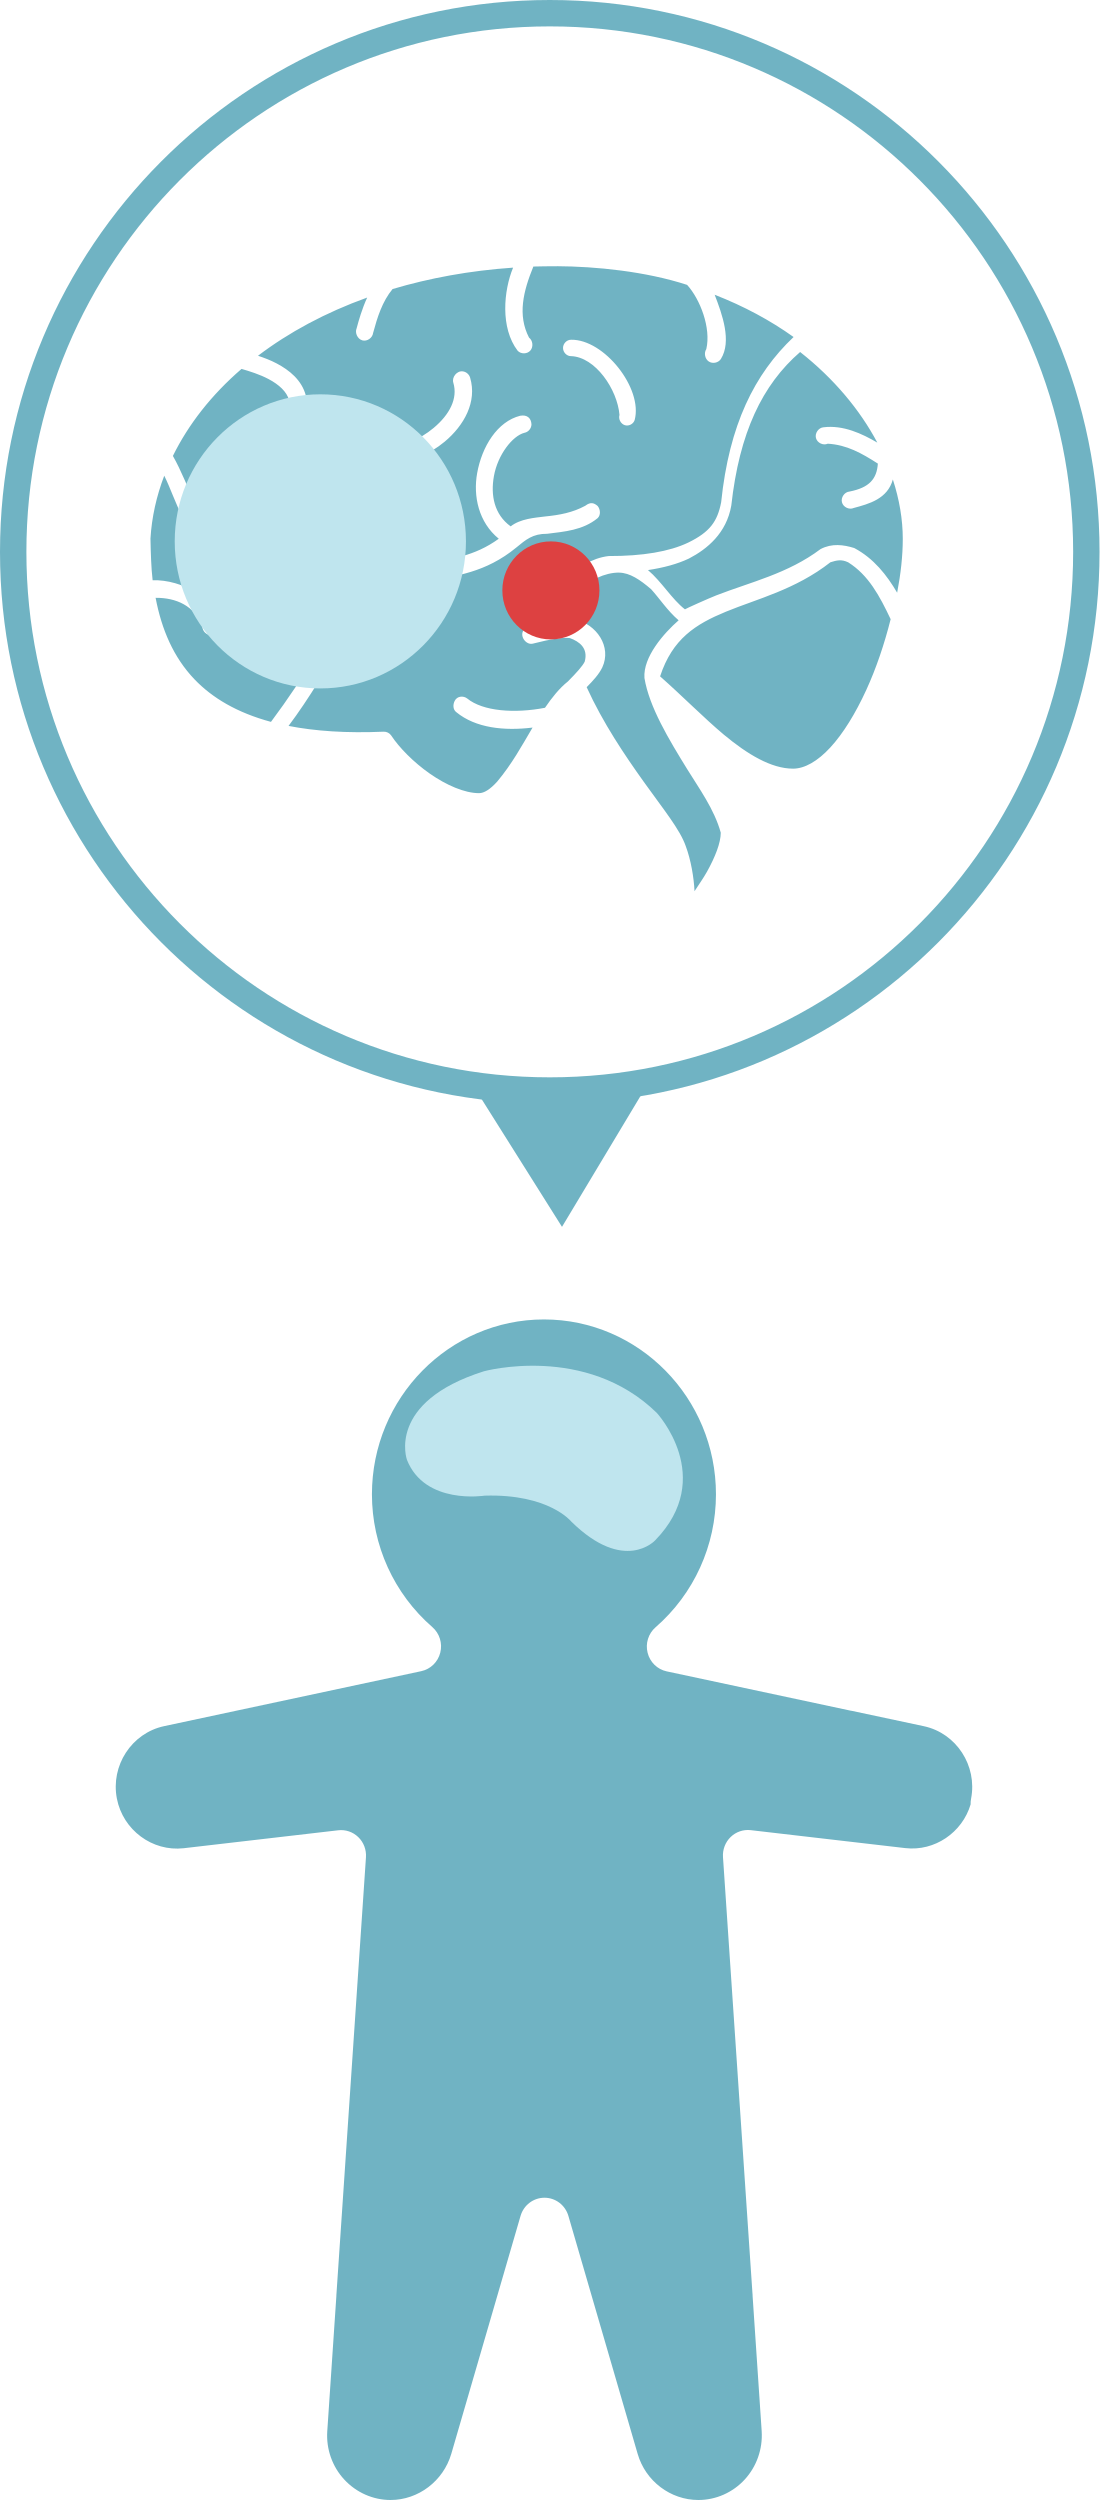
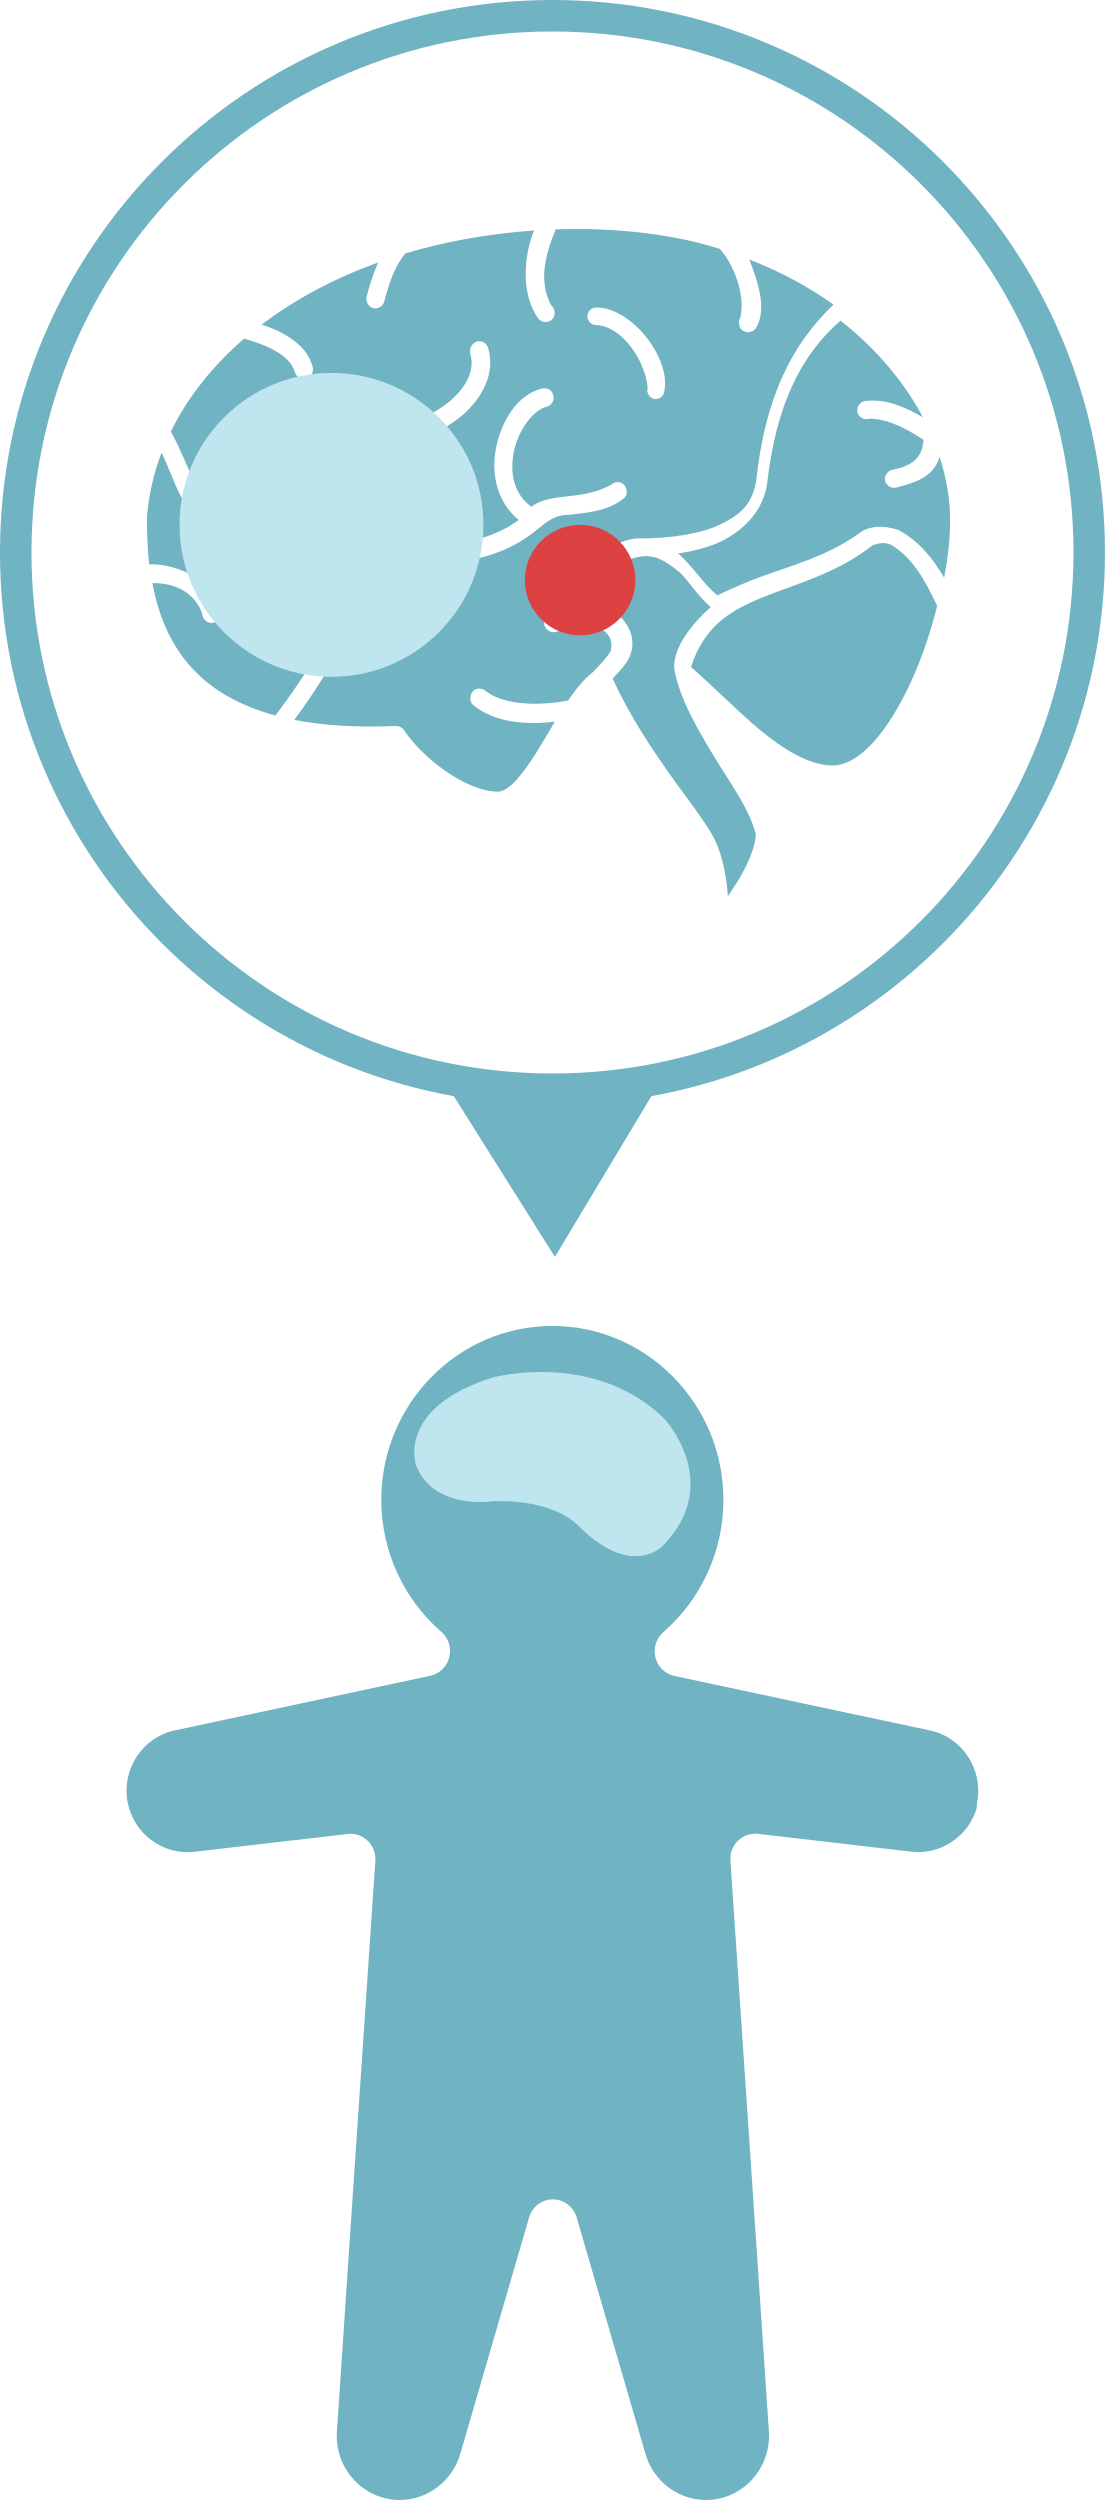
- <svg xmlns="http://www.w3.org/2000/svg" width="95px" height="216px" viewBox="0 0 95 216" version="1.1">
+ <svg xmlns="http://www.w3.org/2000/svg" width="80px" height="181px" viewBox="0 0 80 181" version="1.1">
  <g id="Bio4Community-Design-v2-forZeplin" stroke="none" stroke-width="1" fill="none" fill-rule="evenodd">
-     <g id="Bio4Community-Design-v2" transform="translate(-321, -1671)">
+     <g id="Bio4Community-Design-v2" transform="translate(-321, -1675)">
      <g id="Gingerperson-&amp;-Magnify-Assets" transform="translate(92, 1607)">
-         <g id="personBrainPrefrontalCortex" transform="translate(229, 64)">
-           <rect id="Rectangle" x="0" y="0" width="95" height="216" />
-           <g id="Gingerbread-Person" transform="translate(10, 114)">
-             <path d="M39.109,77.453 L45.096,98.023 C45.774,100.366 47.931,102 50.342,102 C51.853,102 53.31,101.356 54.341,100.233 C55.374,99.111 55.908,97.588 55.809,96.054 L55.027,84.411 C55.023,84.362 55.022,84.312 55.022,84.262 L55.022,84.247 C55.018,84.212 55.014,84.177 55.012,84.142 L52.466,46.452 C52.423,45.803 52.665,45.168 53.127,44.718 C53.59,44.269 54.226,44.053 54.86,44.125 L68.225,45.677 C70.755,45.967 73.136,44.336 73.861,41.901 C73.856,41.737 73.869,41.572 73.901,41.407 C74.455,38.556 72.627,35.748 69.826,35.145 L63.619,33.822 C63.572,33.816 63.526,33.808 63.483,33.799 L47.598,30.405 C46.795,30.233 46.157,29.612 45.954,28.803 C45.75,27.995 46.017,27.139 46.64,26.597 C49.957,23.711 51.859,19.524 51.859,15.11 C51.859,6.778 45.192,0 36.997,0 C28.802,0 22.135,6.778 22.135,15.11 C22.135,19.514 24.037,23.695 27.354,26.581 C27.978,27.124 28.244,27.98 28.04,28.789 C27.837,29.597 27.199,30.218 26.396,30.389 L4.176,35.14 C1.373,35.741 -0.456,38.55 0.099,41.402 C0.626,44.113 3.157,45.993 5.865,45.687 L19.224,44.136 C19.86,44.061 20.495,44.279 20.958,44.729 C21.421,45.178 21.662,45.813 21.619,46.462 L19.076,84.111 C19.073,84.171 19.069,84.23 19.063,84.29 C19.063,84.334 19.061,84.378 19.059,84.422 L18.275,96.07 C18.176,97.599 18.709,99.116 19.738,100.226 C20.777,101.355 22.236,102 23.743,102 C26.143,102 28.301,100.362 28.99,98.016 L34.976,77.453 C35.247,76.522 36.088,75.884 37.043,75.884 C37.997,75.884 38.838,76.522 39.109,77.453 Z" id="Path" fill="#70B3C3" />
-             <path d="M46.609,19.083 C46.609,19.083 43.959,21.984 39.361,17.466 C39.361,17.466 37.45,15.059 31.88,15.224 C31.88,15.224 26.713,16.049 25.161,12.131 C25.161,12.131 23.359,7.147 31.814,4.477 C31.814,4.477 40.605,2.069 46.744,8.071 C46.744,8.071 51.909,13.642 46.608,19.083 L46.609,19.083 Z" id="Path" fill="#BFE5EE" />
+         <g id="personBrainPrefrontalCortex" transform="translate(229, 68)">
+           <rect id="Rectangle" x="0" y="0" width="80" height="181" />
+           <g id="Gingerbread-Person" transform="translate(9.16, 96)">
+             <path d="M32.591,64.544 L37.58,81.686 C38.145,83.638 39.942,85 41.952,85 C43.211,85 44.425,84.463 45.284,83.528 C46.145,82.592 46.59,81.324 46.508,80.045 L45.856,70.343 C45.853,70.301 45.851,70.26 45.851,70.218 L45.851,70.206 C45.848,70.177 45.845,70.148 45.843,70.118 L43.722,38.71 C43.685,38.169 43.887,37.64 44.273,37.265 C44.658,36.891 45.188,36.711 45.717,36.771 L56.854,38.064 C58.963,38.306 60.947,36.946 61.551,34.918 C61.547,34.781 61.557,34.643 61.584,34.506 C62.046,32.13 60.523,29.79 58.188,29.288 L53.016,28.185 C52.977,28.18 52.939,28.173 52.903,28.166 L39.665,25.337 C38.996,25.194 38.464,24.677 38.295,24.003 C38.125,23.329 38.347,22.616 38.867,22.164 C41.631,19.759 43.216,16.27 43.216,12.592 C43.216,5.649 37.66,0 30.831,0 C24.002,0 18.446,5.649 18.446,12.592 C18.446,16.262 20.031,19.746 22.795,22.151 C23.315,22.603 23.537,23.317 23.367,23.99 C23.198,24.664 22.666,25.181 21.996,25.325 L3.48,29.283 C1.145,29.784 -0.38,32.125 0.083,34.501 C0.521,36.761 2.631,38.328 4.887,38.072 L16.02,36.78 C16.55,36.718 17.079,36.899 17.465,37.274 C17.85,37.648 18.052,38.178 18.016,38.718 L15.896,70.093 C15.894,70.142 15.891,70.192 15.886,70.241 C15.886,70.278 15.884,70.315 15.882,70.351 L15.23,80.059 C15.147,81.332 15.591,82.596 16.448,83.522 C17.314,84.463 18.53,85 19.786,85 C21.786,85 23.584,83.635 24.159,81.68 L29.147,64.544 C29.373,63.768 30.073,63.236 30.869,63.236 C31.664,63.236 32.365,63.768 32.591,64.544 Z" id="Path" fill="#70B3C3" />
+             <path d="M38.841,15.903 C38.841,15.903 36.632,18.32 32.801,14.555 C32.801,14.555 31.208,12.549 26.567,12.687 C26.567,12.687 22.261,13.374 20.968,10.109 C20.968,10.109 19.466,5.955 26.511,3.731 C26.511,3.731 33.837,1.724 38.953,6.726 C38.953,6.726 43.258,11.369 38.84,15.902 L38.841,15.903 Z" id="Path" fill="#BFE5EE" />
          </g>
-           <g id="brainBubble_popup">
-             <g id="bubble">
-               <ellipse id="Oval-Copy-10" stroke="#70B3C3" stroke-width="2.28" cx="47.5" cy="47.681" rx="46.36" ry="46.541" />
-               <polygon id="Path-9" fill="#70B3C3" points="40.809 93.688 48.556 106 55.944 93.688" />
+           <g id="brainBubble_popup" transform="translate(0, 0)">
+             <g id="bubble" transform="translate(32.43, 78.6883)" fill="#70B3C3">
+               <polygon id="Path-9" points="0 0 7.746 12.312 15.135 0" />
            </g>
-             <g id="brain" transform="translate(13, 23)">
-               <path d="M29.887,0.006 C30.572,0.006 31.249,0.006 31.918,0.029 C32.79,2.168 33.301,4.221 32.291,6.171 C31.959,6.419 31.903,6.972 32.175,7.285 C32.446,7.601 32.986,7.61 33.272,7.308 C34.786,5.332 34.489,2.112 33.669,0.124 C37.41,0.381 40.903,1.028 44.082,1.973 C44.972,3.046 45.404,4.431 45.763,5.766 C45.815,6.198 46.285,6.523 46.696,6.407 C47.108,6.292 47.359,5.76 47.187,5.365 C47.006,4.688 46.726,3.695 46.276,2.709 C49.88,4.006 53.058,5.722 55.708,7.737 C55.191,7.911 54.631,8.118 54.097,8.401 C53.009,8.974 51.929,9.834 51.576,11.175 C51.471,11.559 51.733,11.994 52.113,12.1 C52.492,12.206 52.918,11.964 53.023,11.577 C53.216,10.847 53.896,10.227 54.798,9.751 C55.568,9.344 56.429,9.078 57.132,8.874 C59.724,11.11 61.72,13.663 63.062,16.392 C61.6,18.954 60.999,22.076 58.65,23.364 C57.599,23.931 56.023,24.487 53.63,25.048 C53.245,25.134 52.962,25.583 53.047,25.973 C53.131,26.363 53.572,26.629 53.957,26.543 C56.42,25.967 58.113,25.382 59.35,24.717 C62.114,23.355 62.729,20.256 63.809,18.1 C64.481,19.861 64.889,21.683 65,23.53 C64.974,24.779 64.939,26.061 64.813,27.134 C62.301,27.042 59.09,28.797 59.023,31.119 C59.018,31.521 59.376,31.878 59.77,31.878 C60.164,31.878 60.523,31.521 60.518,31.119 C61.183,29.329 62.794,28.637 64.556,28.652 C64.037,31.382 63.013,33.795 61.195,35.695 C59.657,37.302 57.52,38.578 54.588,39.37 C48.585,31.322 45.92,24.475 46.299,17.22 C47.376,17.119 48.544,17.19 49.498,17.432 C50.175,17.604 50.741,17.864 51.085,18.144 C51.43,18.425 51.552,18.658 51.552,18.974 C51.546,19.376 51.905,19.734 52.299,19.734 C52.693,19.734 53.052,19.376 53.046,18.974 C53.046,18.153 52.609,17.438 52.019,16.96 C51.43,16.481 50.689,16.171 49.871,15.964 C49.054,15.757 48.152,15.633 47.257,15.633 C46.469,15.633 45.681,15.731 44.945,15.893 C43.439,15.725 41.75,14.992 40.533,13.973 C39.141,12.809 38.435,11.421 38.829,10.082 C38.992,9.592 38.516,9.01 38.011,9.087 C37.72,9.122 37.463,9.347 37.381,9.633 C36.762,11.728 37.912,13.766 39.576,15.158 C40.895,16.262 42.584,16.957 44.268,17.22 C44.405,17.367 44.604,17.456 44.805,17.456 C44.607,20.921 45.255,24.478 46.509,27.961 C44.694,26.573 42.908,26.035 41.233,25.707 C39.021,25.276 37.048,25.096 34.906,23.548 C36.654,22.124 37.13,19.864 36.774,17.879 C36.36,15.566 35.026,13.421 33.062,12.922 C32.458,12.809 32.111,13.122 32.081,13.657 C32.081,14.009 32.347,14.331 32.688,14.393 C33.713,14.653 34.994,16.28 35.326,18.139 C35.621,19.793 35.306,21.444 33.879,22.478 C33.033,21.817 31.822,21.74 30.914,21.625 C29.645,21.498 28.527,21.291 27.435,20.7 C26.957,20.331 26.659,20.466 26.362,20.718 C26.125,21.013 26.081,21.494 26.362,21.766 C27.649,22.821 29.236,22.93 30.727,23.119 C31.971,23.107 32.569,23.63 33.389,24.304 C36.068,26.508 38.656,26.747 40.953,27.196 C43.326,27.66 45.47,28.28 47.98,31.559 C49.573,34.487 51.345,37.429 53.07,39.719 C50.782,40.168 48.071,40.357 44.852,40.218 C44.598,40.206 44.341,40.336 44.198,40.549 C43.524,41.574 42.278,42.856 40.859,43.846 C39.441,44.835 37.857,45.529 36.61,45.529 C36.176,45.529 35.656,45.207 35.046,44.534 C33.771,43.012 32.925,41.453 31.988,39.863 C34.439,40.162 36.899,39.905 38.571,38.534 C38.869,38.318 38.881,37.884 38.717,37.562 C38.499,37.113 37.944,37.107 37.638,37.346 C36.278,38.46 33.535,38.658 30.914,38.153 C30.307,37.264 29.668,36.46 28.93,35.875 C28.182,35.116 27.672,34.555 27.482,34.168 C27.161,33.001 27.94,32.428 28.766,32.129 C29.426,32.056 30.476,32.23 31.941,32.605 C32.504,32.77 33.085,32.038 32.805,31.515 C32.014,29.908 30.838,28.319 29.443,27.104 C28.112,26.079 26.901,25.214 25.404,25.042 C22.48,25.051 20.154,24.655 18.541,23.881 C16.655,22.963 16.013,22.05 15.692,20.395 C15.001,13.701 12.812,9.32 9.435,6.118 C11.44,4.685 13.72,3.453 16.253,2.467 C15.599,4.154 14.761,6.487 15.716,8.018 C15.934,8.354 16.436,8.455 16.766,8.23 C17.096,8.006 17.195,7.498 16.976,7.164 C16.547,5.335 17.513,2.845 18.634,1.613 C22.238,0.443 26.531,0.018 29.886,0 L29.887,0.006 Z M28.667,6.354 C25.798,6.296 22.439,10.566 23.165,13.29 C23.277,13.642 23.68,13.848 24.024,13.732 C24.368,13.617 24.589,13.201 24.476,12.849 C24.664,10.629 26.571,7.836 28.667,7.77 C29.03,7.779 29.355,7.438 29.355,7.063 C29.355,6.689 29.03,6.351 28.667,6.356 L28.667,6.354 Z M8.867,7.412 C12.14,10.245 14.119,14.389 14.816,20.678 C15.23,23.069 16.903,24.441 18.474,25.257 C19.49,25.74 20.679,26.053 22.016,26.255 C20.83,27.259 19.95,28.773 18.821,29.647 C18.792,29.607 16.807,28.712 16.113,28.44 C13.164,27.294 9.92,26.562 7.107,24.443 C6.12,23.923 5.119,24.064 4.19,24.351 C2.506,25.248 1.38,26.686 0.486,28.209 C0.174,26.591 0,25.008 0,23.561 C0,21.879 0.298,20.143 0.857,18.427 C1.317,20.108 2.92,20.536 4.237,20.889 C4.627,21.069 5.145,20.82 5.255,20.4 C5.365,19.984 5.035,19.506 4.607,19.471 C2.885,19.133 2.243,18.377 2.153,17.055 C3.562,16.152 4.838,15.431 6.482,15.336 C6.873,15.515 7.391,15.266 7.501,14.847 C7.611,14.43 7.281,13.952 6.853,13.918 C5.148,13.706 3.522,14.467 2.199,15.243 C3.701,12.41 5.953,9.71 8.867,7.415 L8.867,7.412 Z M6.26,25.586 C9.28,27.948 12.577,28.737 15.28,29.85 C17.889,30.925 19.903,32.185 20.968,35.438 C19.042,37.137 17.175,39.036 15.461,40.474 C13.424,42.166 11.371,43.412 9.478,43.412 C8.487,43.412 7.371,42.785 6.26,41.581 C5.15,40.378 4.082,38.637 3.156,36.618 C2.295,34.742 1.584,32.632 1.048,30.499 C1.995,28.5 2.96,26.684 4.72,25.583 C5.312,25.304 5.711,25.412 6.261,25.583 L6.26,25.586 Z M24.518,26.471 C25.741,26.471 27.054,27.109 28.251,28.156 C29.081,28.885 29.785,29.815 30.403,30.777 C29.719,30.663 28.923,30.433 28.365,30.497 C26.445,30.931 25.131,32.876 25.961,34.663 C26.262,35.276 26.745,35.795 27.312,36.372 C25.901,39.471 24.015,42.259 22.366,44.565 C20.663,46.95 19.246,48.67 18.748,50.114 C18.31,51.286 18.05,52.802 17.993,54 C17.624,53.429 17.24,52.892 16.916,52.315 C16.21,51.049 15.726,49.819 15.726,48.944 C16.284,46.918 17.609,45.107 18.634,43.443 C20.197,40.906 21.911,38.084 22.32,35.579 C22.452,33.757 20.64,31.71 19.367,30.594 C20.337,29.763 21.015,28.704 21.748,27.903 C22.707,27.086 23.574,26.491 24.519,26.474 L24.518,26.471 Z" id="Shape" fill="#70B3C3" fill-rule="nonzero" transform="translate(32.5, 27) scale(-1, 1) translate(-32.5, -27)" />
-               <ellipse id="markerPrefrontalCortex" fill="#BFE5EE" cx="14.677" cy="23.775" rx="12.581" ry="12.706" />
-               <ellipse id="markerAmygdala" fill="#DD4141" cx="34.597" cy="28.011" rx="4.194" ry="4.235" />
+             <g id="Group">
+               <circle id="Oval-Copy-10" stroke="#70B3C3" stroke-width="2.28" cx="40" cy="40" r="38.86" />
+               <g id="brain" transform="translate(10.6316, 16.5789)">
+                 <path d="M26.741,0.005 C27.354,0.005 27.96,0.005 28.558,0.026 C29.339,1.94 29.796,3.777 28.892,5.521 C28.595,5.743 28.545,6.238 28.788,6.518 C29.031,6.801 29.514,6.809 29.77,6.539 C31.125,4.771 30.858,1.89 30.125,0.111 C33.472,0.341 36.598,0.92 39.441,1.765 C40.238,2.725 40.624,3.965 40.945,5.159 C40.992,5.545 41.413,5.836 41.781,5.733 C42.149,5.63 42.374,5.154 42.22,4.8 C42.058,4.195 41.807,3.306 41.405,2.424 C44.63,3.584 47.473,5.12 49.844,6.922 C49.382,7.078 48.88,7.263 48.403,7.517 C47.429,8.03 46.463,8.799 46.147,9.999 C46.053,10.343 46.288,10.731 46.627,10.826 C46.967,10.921 47.348,10.705 47.442,10.359 C47.614,9.706 48.223,9.151 49.029,8.725 C49.719,8.36 50.489,8.122 51.118,7.94 C53.437,9.941 55.223,12.225 56.424,14.667 C55.116,16.958 54.578,19.752 52.476,20.905 C51.536,21.412 50.126,21.909 47.985,22.411 C47.64,22.488 47.387,22.89 47.463,23.239 C47.538,23.588 47.933,23.826 48.277,23.749 C50.481,23.233 51.996,22.71 53.103,22.115 C55.575,20.897 56.126,18.124 57.093,16.195 C57.693,17.77 58.059,19.401 58.158,21.053 C58.134,22.171 58.103,23.318 57.991,24.277 C55.743,24.196 52.87,25.766 52.81,27.843 C52.805,28.203 53.126,28.522 53.479,28.522 C53.831,28.522 54.152,28.203 54.147,27.843 C54.743,26.241 56.184,25.623 57.761,25.636 C57.296,28.078 56.38,30.238 54.753,31.937 C53.377,33.375 51.466,34.517 48.841,35.226 C43.47,28.025 41.086,21.899 41.426,15.407 C42.389,15.317 43.434,15.381 44.288,15.597 C44.893,15.751 45.4,15.983 45.708,16.234 C46.016,16.485 46.126,16.694 46.126,16.977 C46.121,17.337 46.442,17.656 46.794,17.656 C47.147,17.656 47.468,17.337 47.463,16.977 C47.463,16.242 47.071,15.603 46.543,15.174 C46.016,14.746 45.353,14.469 44.622,14.284 C43.891,14.099 43.084,13.988 42.282,13.988 C41.577,13.988 40.872,14.075 40.214,14.22 C38.867,14.07 37.355,13.414 36.266,12.502 C35.021,11.461 34.389,10.218 34.741,9.021 C34.888,8.582 34.462,8.062 34.01,8.13 C33.749,8.162 33.519,8.363 33.446,8.619 C32.893,10.493 33.921,12.317 35.41,13.562 C36.59,14.551 38.102,15.172 39.608,15.407 C39.731,15.539 39.909,15.619 40.089,15.619 C39.911,18.719 40.491,21.901 41.614,25.018 C39.99,23.776 38.392,23.295 36.893,23.001 C34.914,22.615 33.149,22.454 31.232,21.069 C32.796,19.795 33.222,17.773 32.903,15.997 C32.532,13.927 31.339,12.008 29.582,11.561 C29.041,11.461 28.731,11.741 28.704,12.22 C28.704,12.534 28.942,12.822 29.248,12.878 C30.164,13.11 31.31,14.567 31.608,16.229 C31.872,17.709 31.59,19.187 30.313,20.112 C29.556,19.52 28.472,19.451 27.66,19.348 C26.524,19.235 25.524,19.05 24.548,18.521 C24.119,18.191 23.853,18.312 23.587,18.537 C23.375,18.801 23.336,19.232 23.587,19.475 C24.738,20.419 26.159,20.517 27.493,20.686 C28.605,20.675 29.14,21.143 29.874,21.746 C32.271,23.717 34.587,23.932 36.642,24.333 C38.765,24.748 40.684,25.303 42.93,28.237 C44.355,30.857 45.94,33.489 47.483,35.538 C45.436,35.939 43.011,36.109 40.13,35.984 C39.903,35.974 39.674,36.09 39.546,36.28 C38.942,37.198 37.828,38.345 36.558,39.23 C35.289,40.116 33.872,40.737 32.757,40.737 C32.368,40.737 31.903,40.449 31.357,39.846 C30.216,38.485 29.459,37.089 28.621,35.667 C30.814,35.934 33.015,35.704 34.511,34.478 C34.778,34.285 34.788,33.896 34.642,33.608 C34.446,33.206 33.95,33.201 33.676,33.415 C32.459,34.412 30.005,34.589 27.66,34.137 C27.117,33.341 26.545,32.622 25.884,32.099 C25.216,31.42 24.759,30.917 24.589,30.571 C24.302,29.527 24.999,29.014 25.738,28.747 C26.328,28.681 27.268,28.837 28.579,29.173 C29.083,29.321 29.603,28.665 29.352,28.198 C28.644,26.76 27.592,25.338 26.344,24.251 C25.153,23.334 24.07,22.56 22.73,22.406 C20.114,22.414 18.033,22.06 16.589,21.368 C14.902,20.546 14.328,19.729 14.04,18.249 C13.422,12.259 11.463,8.339 8.442,5.474 C10.236,4.192 12.275,3.09 14.542,2.207 C13.957,3.716 13.208,5.804 14.061,7.174 C14.257,7.475 14.706,7.565 15.001,7.364 C15.296,7.163 15.385,6.708 15.189,6.41 C14.805,4.774 15.67,2.545 16.672,1.443 C19.897,0.396 23.738,0.016 26.74,0 L26.741,0.005 Z M25.649,5.685 C23.082,5.633 20.077,9.454 20.726,11.891 C20.827,12.206 21.188,12.39 21.495,12.287 C21.803,12.184 22,11.812 21.899,11.497 C22.068,9.51 23.774,7.012 25.649,6.953 C25.974,6.96 26.265,6.655 26.265,6.32 C26.265,5.985 25.974,5.682 25.649,5.687 L25.649,5.685 Z M7.933,6.632 C10.862,9.167 12.633,12.875 13.257,18.502 C13.627,20.64 15.124,21.868 16.529,22.598 C17.438,23.031 18.502,23.31 19.699,23.491 C18.637,24.39 17.85,25.744 16.84,26.526 C16.814,26.49 15.038,25.69 14.417,25.447 C11.778,24.421 8.876,23.766 6.359,21.87 C5.476,21.404 4.58,21.531 3.749,21.788 C2.242,22.59 1.235,23.877 0.435,25.239 C0.155,23.792 0,22.375 0,21.081 C0,19.576 0.267,18.023 0.766,16.487 C1.178,17.991 2.613,18.375 3.791,18.691 C4.14,18.851 4.604,18.628 4.702,18.253 C4.8,17.88 4.505,17.453 4.122,17.422 C2.581,17.119 2.007,16.443 1.926,15.26 C3.187,14.452 4.329,13.807 5.8,13.721 C6.149,13.882 6.613,13.659 6.711,13.284 C6.81,12.911 6.514,12.484 6.131,12.453 C4.606,12.264 3.151,12.945 1.968,13.639 C3.312,11.104 5.326,8.687 7.933,6.634 L7.933,6.632 Z M5.601,22.893 C8.303,25.006 11.253,25.712 13.671,26.708 C16.006,27.669 17.808,28.797 18.761,31.708 C17.037,33.228 15.367,34.927 13.834,36.213 C12.011,37.728 10.174,38.842 8.481,38.842 C7.594,38.842 6.595,38.281 5.601,37.204 C4.608,36.127 3.652,34.57 2.824,32.763 C2.053,31.085 1.417,29.197 0.938,27.288 C1.785,25.5 2.649,23.875 4.223,22.89 C4.752,22.64 5.11,22.737 5.602,22.89 L5.601,22.893 Z M21.938,23.684 C23.031,23.684 24.207,24.256 25.277,25.192 C26.02,25.844 26.65,26.676 27.203,27.537 C26.591,27.435 25.879,27.229 25.38,27.287 C23.661,27.675 22.486,29.415 23.228,31.015 C23.497,31.562 23.93,32.027 24.437,32.543 C23.175,35.316 21.487,37.81 20.012,39.874 C18.488,42.008 17.22,43.547 16.775,44.838 C16.383,45.887 16.15,47.244 16.099,48.316 C15.768,47.804 15.425,47.324 15.136,46.808 C14.503,45.676 14.07,44.575 14.07,43.792 C14.57,41.979 15.756,40.359 16.672,38.87 C18.071,36.6 19.605,34.075 19.971,31.834 C20.089,30.204 18.468,28.372 17.328,27.373 C18.196,26.63 18.803,25.683 19.459,24.965 C20.317,24.235 21.093,23.703 21.938,23.687 L21.938,23.684 Z" id="Shape" fill="#70B3C3" fill-rule="nonzero" transform="translate(29.0789, 24.1579) scale(-1, 1) translate(-29.0789, -24.1579)" />
+                 <circle id="markerPrefrontalCortex" fill="#BFE5EE" cx="13.368" cy="21.421" r="11" />
+                 <circle id="markerAmygdala" fill="#DD4141" cx="31.368" cy="25.421" r="4" />
+               </g>
            </g>
          </g>
        </g>
      </g>
    </g>
  </g>
</svg>
